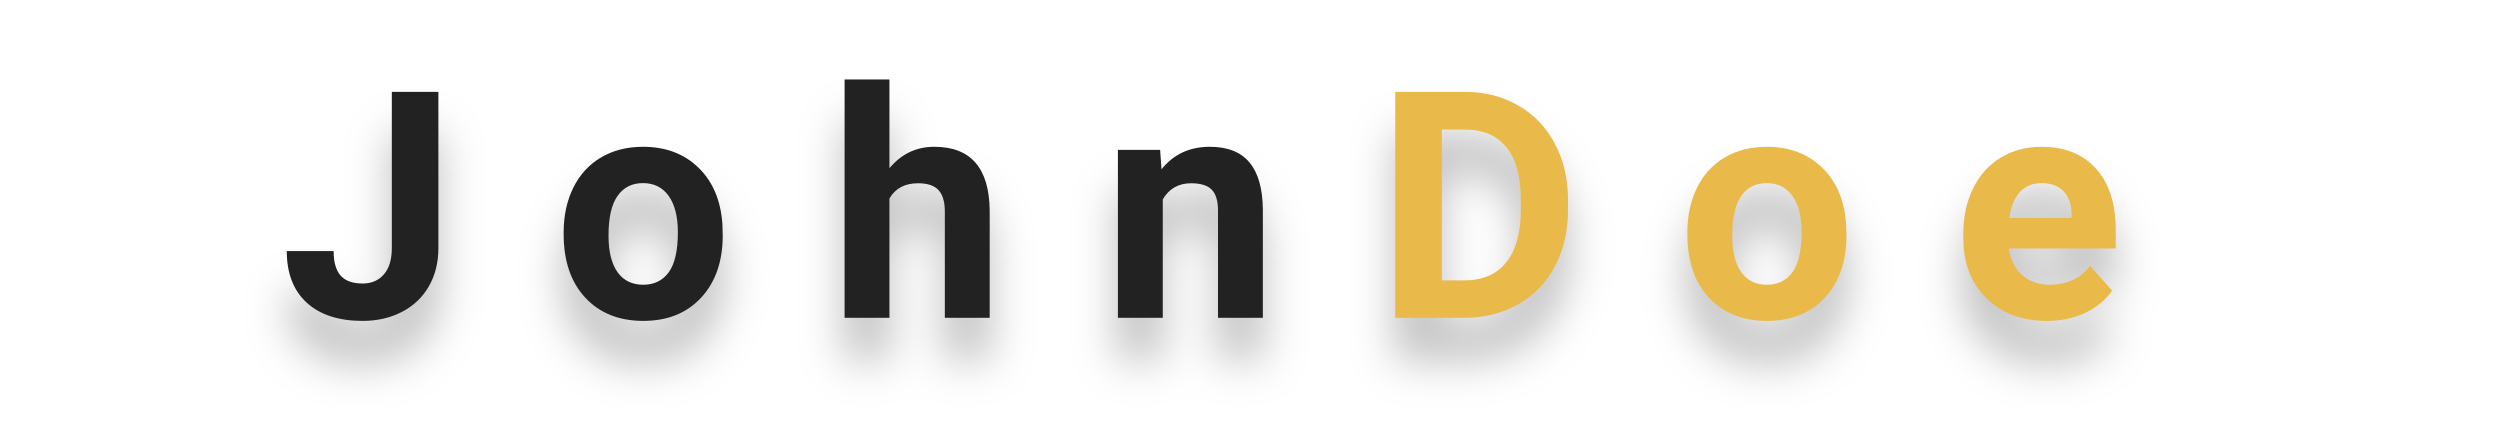
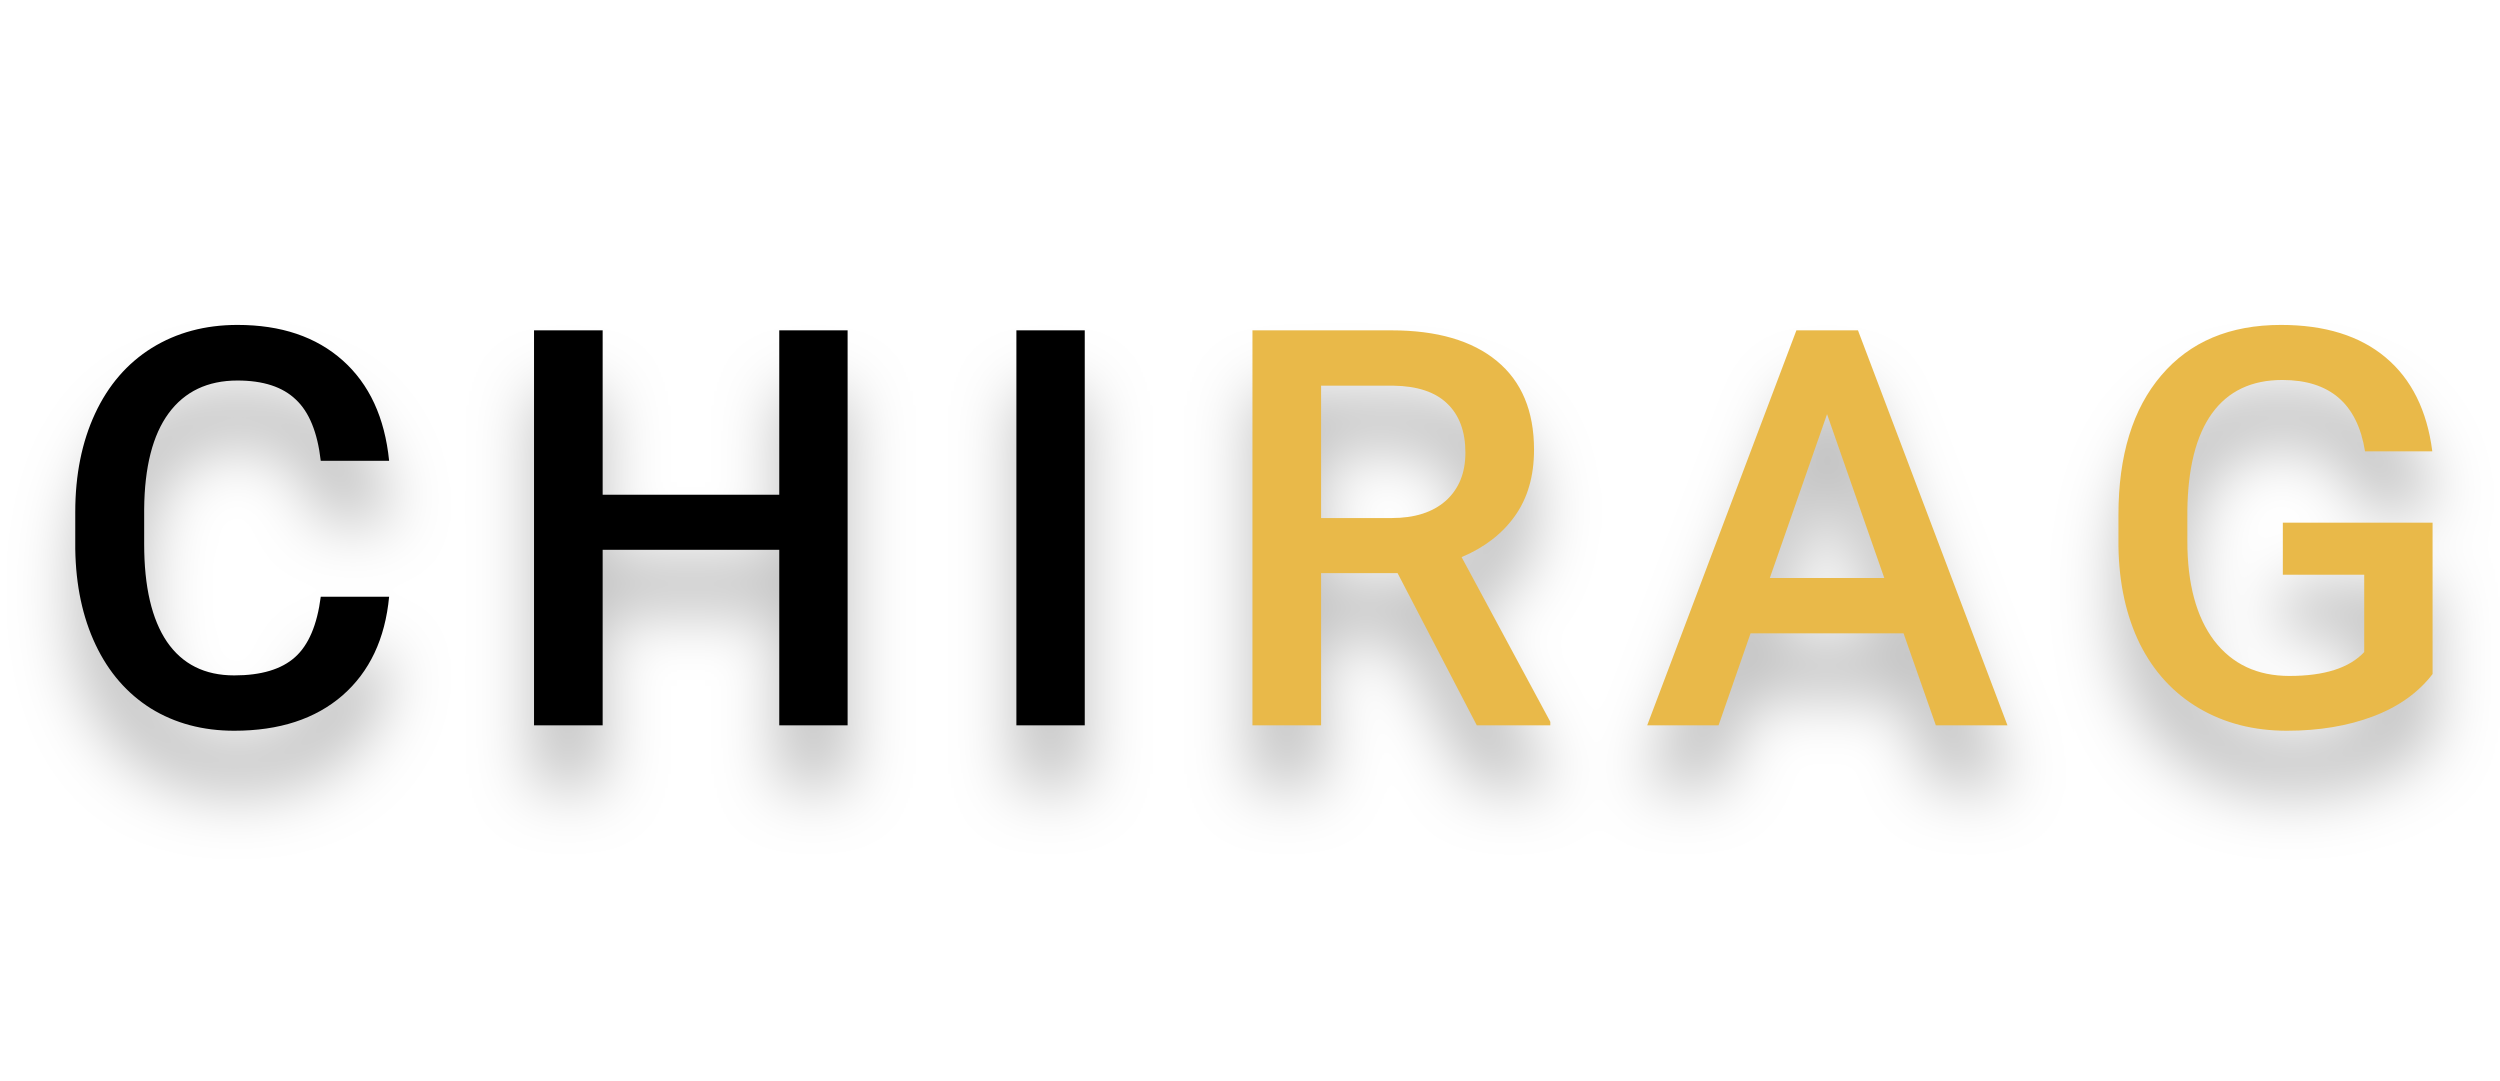
- <svg xmlns="http://www.w3.org/2000/svg" width="236" height="40" viewBox="0 0 236 40" fill="none">
-   <g filter="url(#filter0_d)">
-     <path d="M36.988 8.672H41.383V23.438C41.383 24.795 41.08 25.996 40.475 27.041C39.879 28.076 39.034 28.877 37.94 29.443C36.847 30.01 35.611 30.293 34.234 30.293C31.979 30.293 30.221 29.722 28.961 28.579C27.701 27.427 27.071 25.801 27.071 23.701H31.495C31.495 24.746 31.715 25.518 32.154 26.016C32.594 26.514 33.287 26.763 34.234 26.763C35.074 26.763 35.743 26.475 36.241 25.898C36.739 25.322 36.988 24.502 36.988 23.438V8.672ZM53.21 21.929C53.21 20.356 53.513 18.955 54.118 17.725C54.724 16.494 55.593 15.542 56.726 14.868C57.868 14.194 59.191 13.857 60.695 13.857C62.834 13.857 64.577 14.512 65.925 15.82C67.282 17.129 68.039 18.906 68.195 21.152L68.225 22.236C68.225 24.668 67.546 26.621 66.189 28.096C64.831 29.561 63.01 30.293 60.725 30.293C58.44 30.293 56.613 29.561 55.246 28.096C53.889 26.631 53.21 24.639 53.21 22.119V21.929ZM57.443 22.236C57.443 23.74 57.727 24.893 58.293 25.693C58.859 26.484 59.67 26.88 60.725 26.88C61.75 26.88 62.551 26.489 63.127 25.708C63.703 24.917 63.991 23.657 63.991 21.929C63.991 20.454 63.703 19.311 63.127 18.501C62.551 17.69 61.74 17.285 60.695 17.285C59.66 17.285 58.859 17.69 58.293 18.501C57.727 19.302 57.443 20.547 57.443 22.236ZM83.963 15.879C85.086 14.531 86.497 13.857 88.196 13.857C91.634 13.857 93.377 15.854 93.426 19.849V30H89.192V19.966C89.192 19.058 88.997 18.389 88.606 17.959C88.216 17.52 87.566 17.3 86.658 17.3C85.418 17.3 84.519 17.778 83.963 18.735V30H79.73V7.5H83.963V15.879ZM109.516 14.15L109.647 15.981C110.78 14.565 112.299 13.857 114.203 13.857C115.883 13.857 117.133 14.351 117.953 15.337C118.773 16.323 119.193 17.798 119.213 19.761V30H114.979V19.863C114.979 18.965 114.784 18.315 114.394 17.915C114.003 17.505 113.354 17.3 112.445 17.3C111.254 17.3 110.36 17.808 109.765 18.823V30H105.531V14.15H109.516Z" fill="#222222" />
-     <path d="M131.714 30V8.672H138.276C140.151 8.672 141.826 9.097 143.301 9.946C144.785 10.786 145.942 11.987 146.772 13.55C147.603 15.102 148.018 16.87 148.018 18.852V19.834C148.018 21.816 147.607 23.579 146.787 25.122C145.977 26.665 144.829 27.861 143.345 28.711C141.86 29.561 140.186 29.99 138.32 30H131.714ZM136.108 12.231V26.47H138.232C139.951 26.47 141.265 25.908 142.173 24.785C143.081 23.662 143.545 22.056 143.564 19.966V18.838C143.564 16.67 143.115 15.029 142.217 13.916C141.318 12.793 140.005 12.231 138.276 12.231H136.108ZM159.288 21.929C159.288 20.356 159.591 18.955 160.196 17.725C160.802 16.494 161.671 15.542 162.804 14.868C163.946 14.194 165.27 13.857 166.773 13.857C168.912 13.857 170.655 14.512 172.003 15.82C173.36 17.129 174.117 18.906 174.273 21.152L174.303 22.236C174.303 24.668 173.624 26.621 172.267 28.096C170.909 29.561 169.088 30.293 166.803 30.293C164.518 30.293 162.691 29.561 161.324 28.096C159.967 26.631 159.288 24.639 159.288 22.119V21.929ZM163.521 22.236C163.521 23.74 163.805 24.893 164.371 25.693C164.938 26.484 165.748 26.88 166.803 26.88C167.828 26.88 168.629 26.489 169.205 25.708C169.781 24.917 170.069 23.657 170.069 21.929C170.069 20.454 169.781 19.311 169.205 18.501C168.629 17.69 167.818 17.285 166.773 17.285C165.738 17.285 164.938 17.69 164.371 18.501C163.805 19.302 163.521 20.547 163.521 22.236ZM193.205 30.293C190.881 30.293 188.986 29.58 187.521 28.154C186.066 26.729 185.339 24.829 185.339 22.456V22.046C185.339 20.454 185.646 19.033 186.262 17.783C186.877 16.523 187.746 15.557 188.869 14.883C190.002 14.199 191.291 13.857 192.736 13.857C194.904 13.857 196.608 14.541 197.849 15.908C199.099 17.275 199.724 19.214 199.724 21.724V23.452H189.631C189.768 24.487 190.178 25.317 190.861 25.942C191.555 26.567 192.429 26.88 193.483 26.88C195.114 26.88 196.389 26.289 197.307 25.107L199.387 27.436C198.752 28.335 197.893 29.038 196.809 29.546C195.725 30.044 194.523 30.293 193.205 30.293ZM192.722 17.285C191.882 17.285 191.198 17.568 190.671 18.135C190.153 18.701 189.821 19.512 189.675 20.566H195.563V20.23C195.544 19.292 195.29 18.569 194.802 18.061C194.313 17.544 193.62 17.285 192.722 17.285Z" fill="#E9B949" />
+ <svg xmlns="http://www.w3.org/2000/svg" width="162" height="70" viewBox="0 0 162 70" fill="none">
+   <g style="mix-blend-mode:darken" filter="url(#filter0_d)">
+     <path d="M25.215 38.668C24.957 41.398 23.949 43.531 22.191 45.066C20.434 46.59 18.096 47.352 15.178 47.352C13.139 47.352 11.34 46.871 9.781 45.91C8.234 44.938 7.039 43.56 6.195 41.779C5.352 39.998 4.912 37.93 4.877 35.574V33.184C4.877 30.77 5.305 28.643 6.16 26.803C7.016 24.963 8.24 23.545 9.834 22.549C11.44 21.553 13.291 21.055 15.389 21.055C18.213 21.055 20.486 21.822 22.209 23.357C23.932 24.893 24.934 27.061 25.215 29.861H20.785C20.574 28.021 20.035 26.697 19.168 25.889C18.312 25.068 17.053 24.658 15.389 24.658C13.455 24.658 11.967 25.367 10.924 26.785C9.893 28.191 9.365 30.26 9.342 32.99V35.258C9.342 38.023 9.834 40.133 10.818 41.586C11.815 43.039 13.268 43.766 15.178 43.766C16.924 43.766 18.236 43.373 19.115 42.588C19.994 41.803 20.551 40.496 20.785 38.668H25.215ZM54.925 47H50.496V35.627H39.052V47H34.605V21.406H39.052V32.059H50.496V21.406H54.925V47ZM70.292 47H65.862V21.406H70.292V47Z" fill="black" />
+     <path d="M90.563 37.139H85.606V47H81.159V21.406H90.159C93.112 21.406 95.391 22.068 96.997 23.393C98.602 24.717 99.405 26.633 99.405 29.141C99.405 30.852 98.989 32.287 98.157 33.447C97.337 34.596 96.188 35.48 94.712 36.102L100.46 46.772V47H95.696L90.563 37.139ZM85.606 33.57H90.177C91.677 33.57 92.848 33.195 93.692 32.445C94.536 31.684 94.958 30.646 94.958 29.334C94.958 27.963 94.565 26.902 93.78 26.152C93.007 25.402 91.847 25.016 90.3 24.992H85.606V33.57ZM123.35 41.041H113.436L111.362 47H106.739L116.407 21.406H120.397L130.082 47H125.442L123.35 41.041ZM114.684 37.455H122.102L118.393 26.838L114.684 37.455ZM157.631 43.678C156.705 44.885 155.422 45.799 153.781 46.42C152.141 47.041 150.277 47.352 148.191 47.352C146.047 47.352 144.148 46.865 142.496 45.893C140.844 44.92 139.566 43.531 138.664 41.727C137.773 39.91 137.311 37.795 137.275 35.381V33.377C137.275 29.51 138.201 26.492 140.053 24.324C141.904 22.145 144.488 21.055 147.805 21.055C150.652 21.055 152.914 21.758 154.59 23.164C156.266 24.57 157.273 26.598 157.613 29.246H153.254C152.762 26.164 150.975 24.623 147.893 24.623C145.9 24.623 144.383 25.344 143.34 26.785C142.309 28.215 141.775 30.318 141.74 33.096V35.065C141.74 37.83 142.32 39.98 143.48 41.516C144.652 43.039 146.275 43.801 148.35 43.801C150.623 43.801 152.24 43.285 153.201 42.254V37.244H147.928V33.869H157.631V43.678Z" fill="#E9B949" />
  </g>
  <defs>
-     <filter id="filter0_d" x="23.071" y="7.5" width="180.652" height="30.793" filterUnits="userSpaceOnUse" color-interpolation-filters="sRGB">
+     <filter id="filter0_d" x="-1" y="0" width="165" height="78" filterUnits="userSpaceOnUse" color-interpolation-filters="sRGB">
      <feFlood flood-opacity="0" result="BackgroundImageFix" />
-       <feColorMatrix in="SourceAlpha" type="matrix" values="0 0 0 0 0 0 0 0 0 0 0 0 0 0 0 0 0 0 127 0" />
+       <feColorMatrix in="SourceAlpha" type="matrix" values="0 0 0 0 0 0 0 0 0 0 0 0 0 0 0 0 0 0 127 0" result="hardAlpha" />
      <feOffset dy="4" />
      <feGaussianBlur stdDeviation="2" />
      <feColorMatrix type="matrix" values="0 0 0 0 0 0 0 0 0 0 0 0 0 0 0 0 0 0 0.25 0" />
      <feBlend mode="normal" in2="BackgroundImageFix" result="effect1_dropShadow" />
      <feBlend mode="normal" in="SourceGraphic" in2="effect1_dropShadow" result="shape" />
    </filter>
  </defs>
</svg>
